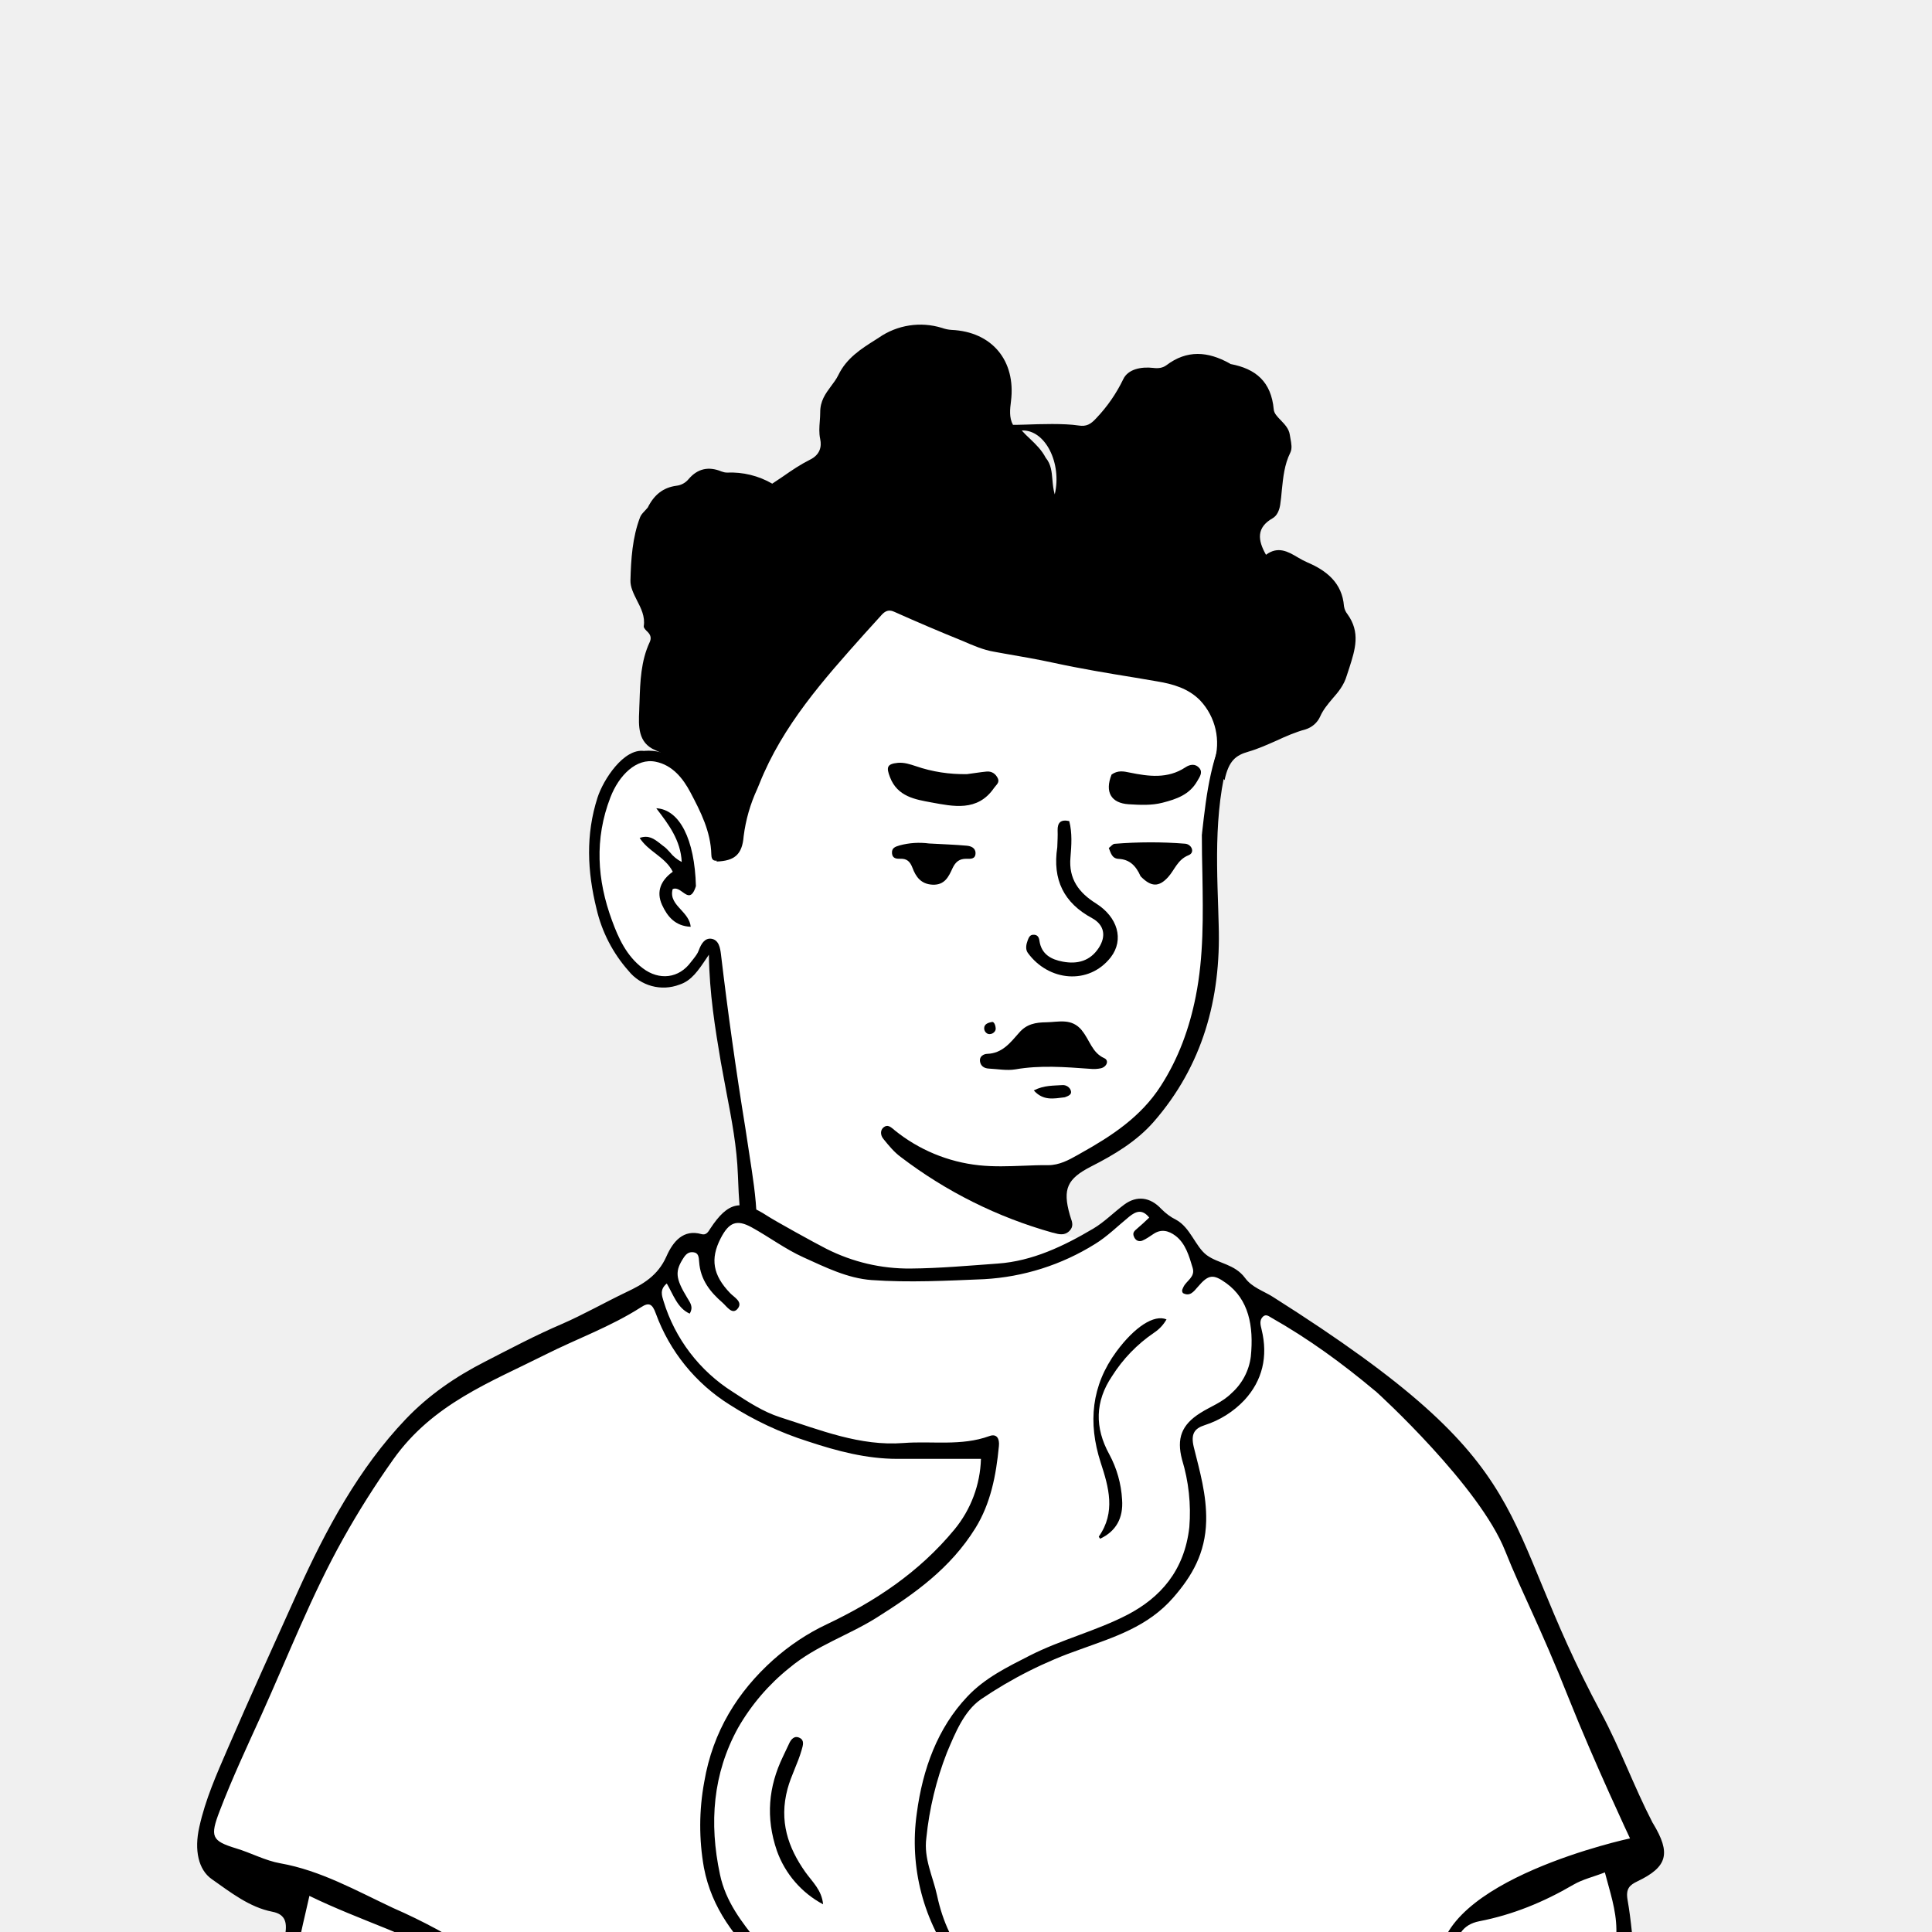
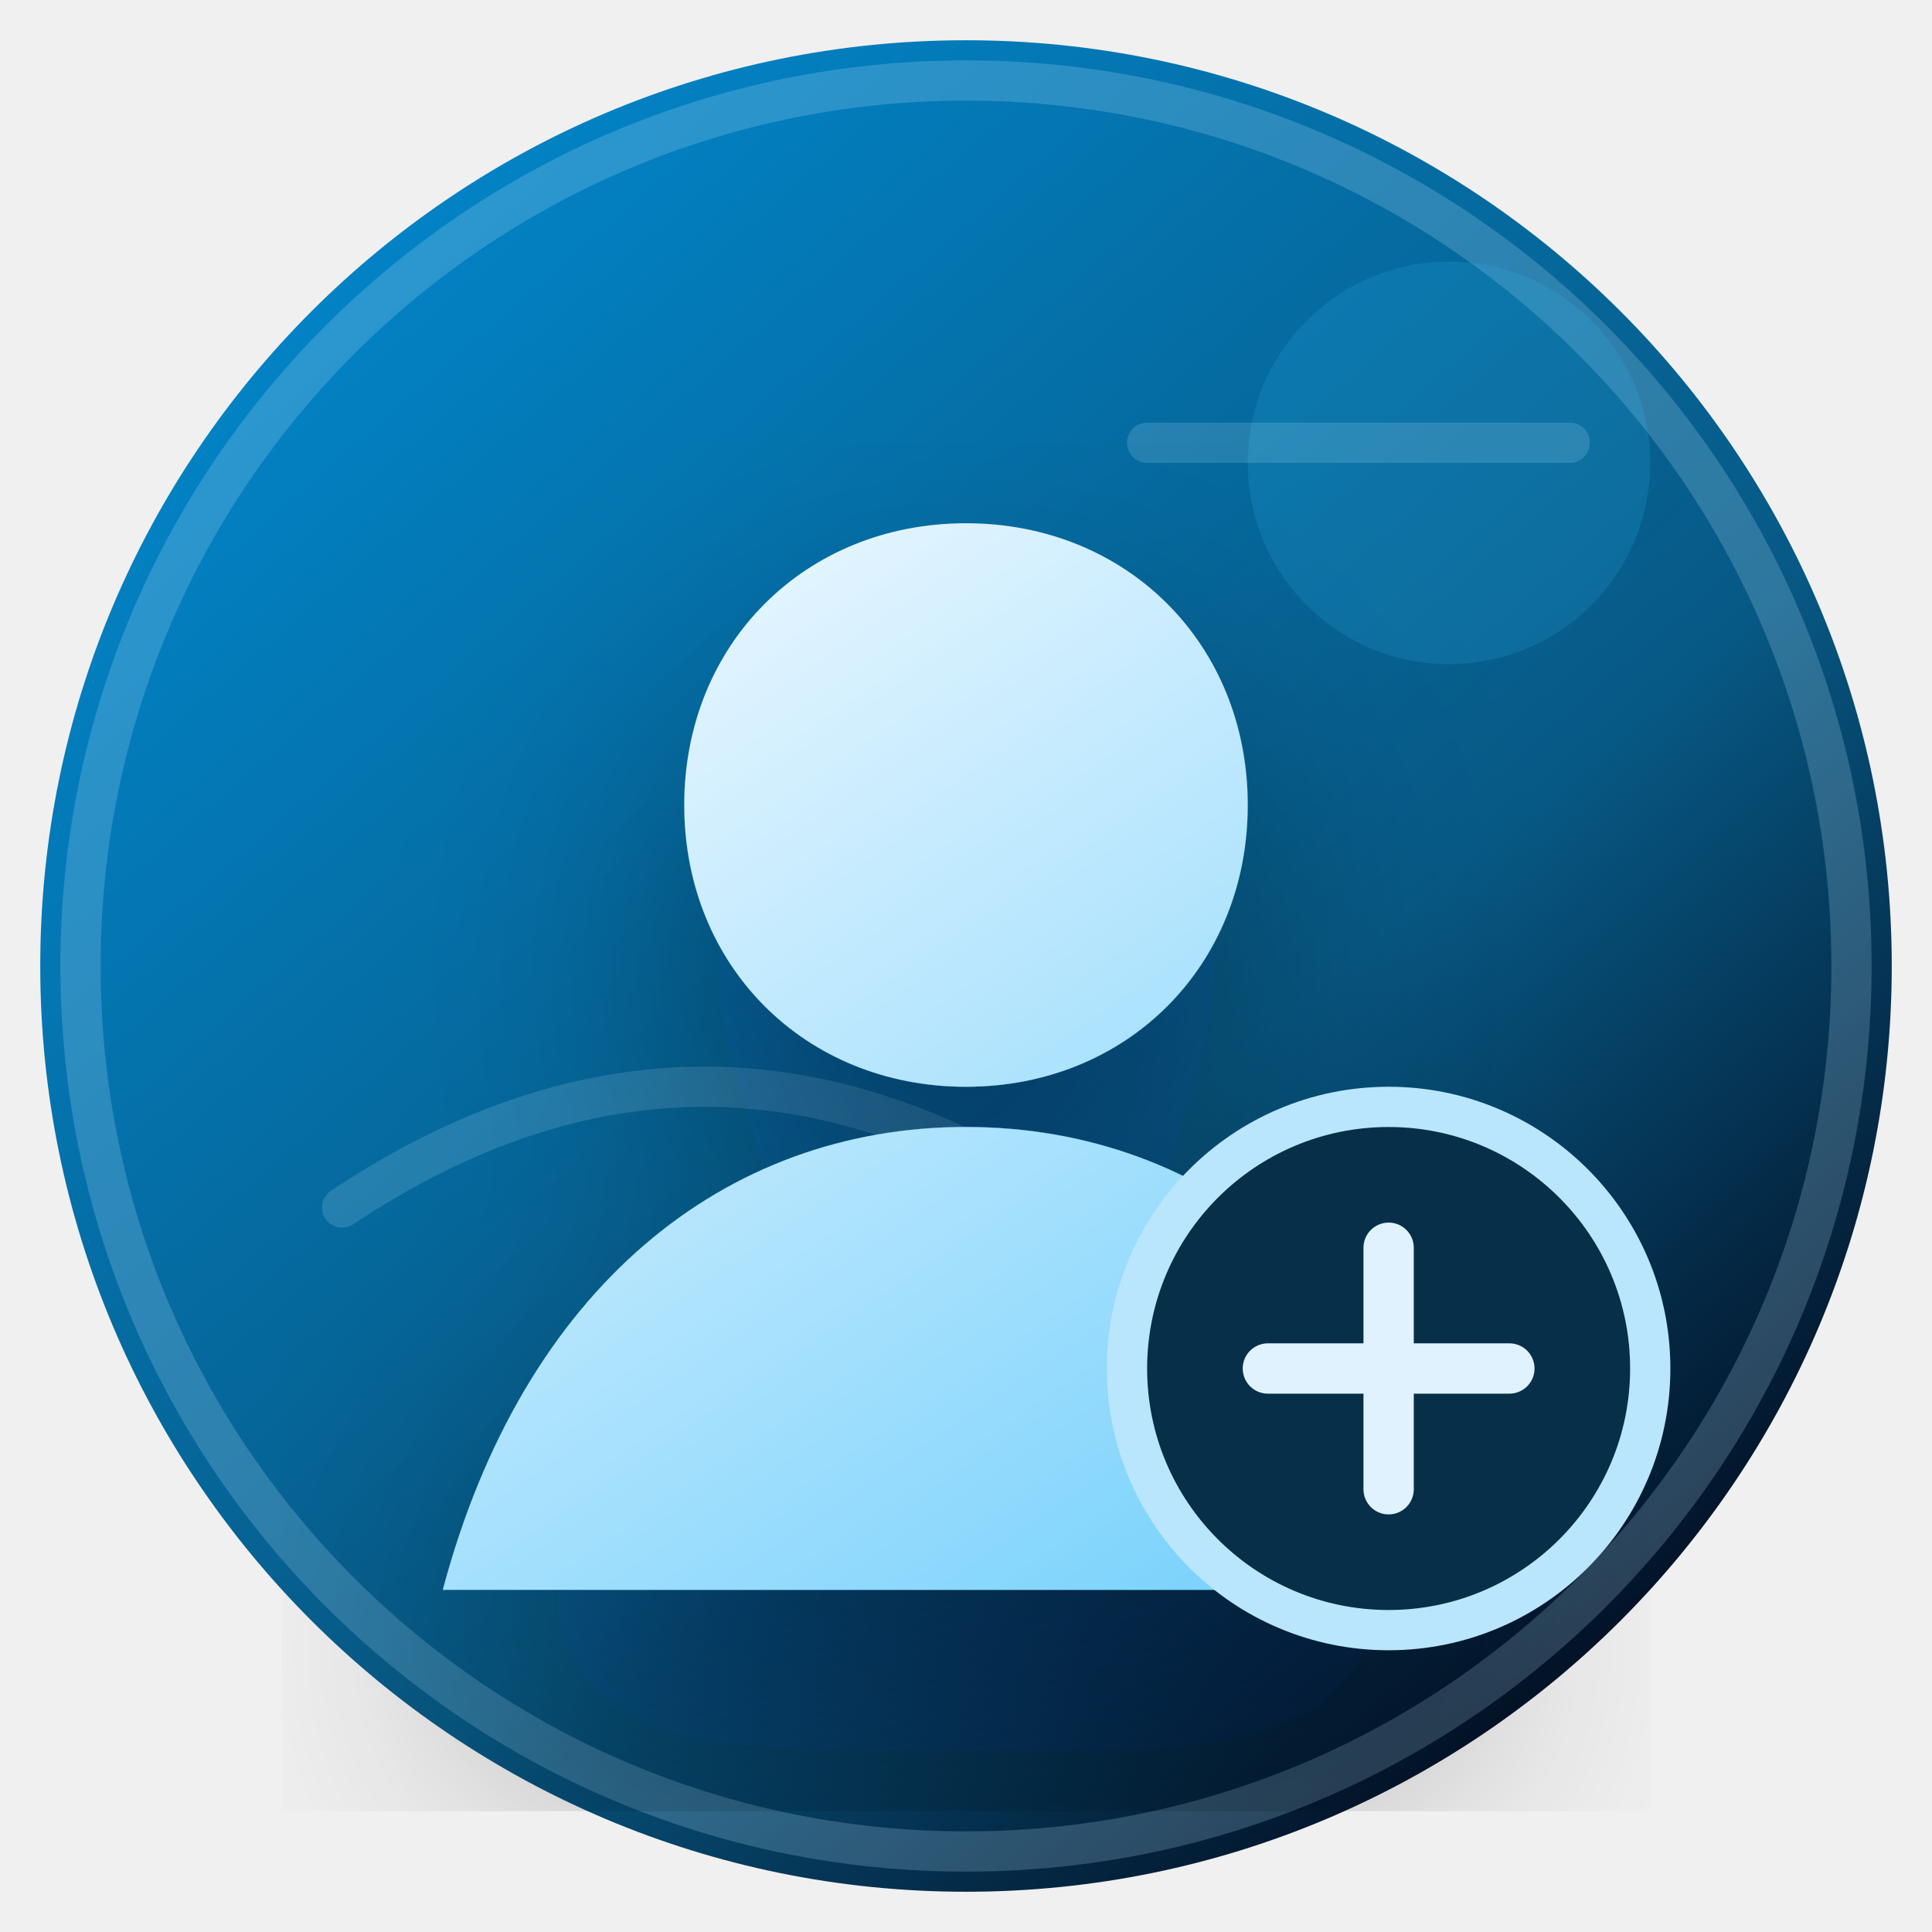
- <svg xmlns="http://www.w3.org/2000/svg" viewBox="0 0 1744 1744" fill="none" shape-rendering="auto">
-   <mask id="viewboxMask">
-     <rect width="1744" height="1744" rx="0" ry="0" x="0" y="0" fill="#fff" />
-   </mask>
-   <g mask="url(#viewboxMask)">
-     <g transform="translate(531 487)">
-       <path d="M554 727.7c-99.2 297-363.8 388.6-503.7 19.8-19.3-50.7 31-69.5 66.2-91.9 24.1-15.3 36.8-28.5 35.3-42.2-7-64.4-36.9-243.8-36.9-243.8l-3-5.8s.7-1.6-2.2 1.2c-3 3-9.9 34.2-37 34.2-24.5 0-49.2-10.9-61-86.3C7.2 285.6 9.6 214 40 201c12.5-5.3 24-7.2 35.2-.8 11.3 6.4-13-22 112-126C268.4 6.4 396.7-3.5 448.5 8 500.3 19.5 552 44.8 574.9 98.5c27.8 65-25.9 114.3-14 262.5-2.2 53.6.8 171.2-146.6 210.6-28 7.5-19.3 48.4 22.7 58.4 67 21 117 72.3 117 97.9" fill="#fff" />
-       <path fill-rule="evenodd" clip-rule="evenodd" d="m554 266.2.1-1.4c4.1-36.4 8.2-71.7 27.1-103.4 6.5 4.4 5.7 10 3.7 15.2-19.9 51.2-18 104.4-16.2 157.6l.4 14c2.1 66.4-14.5 126.8-58.7 177.5-15.4 17.6-35.8 29.8-56.5 40.3-21.4 11-25.9 20.1-19.2 43.6l.8 2.6c1.4 3.9 2.8 7.9-1 11.8-4.5 4.6-9.5 3.3-14.8 1.8l-.6-.1a406.4 406.4 0 0 1-137-68.3c-6-4.4-10.8-10.3-15.5-16.1l-.3-.4c-2.5-3-3-7.8.5-10.4 3.3-2.5 5.8-.5 8.7 1.8l1 .9a145.5 145.5 0 0 0 76.3 31.7c13.4 1.4 26.6.9 40 .4 7.4-.3 14.8-.6 22.3-.5 10.2 0 18.7-4.7 26.7-9.2l2.8-1.6c27.8-15.5 54.3-32.8 72.2-60.7 16.1-25 25.9-52.2 31.6-80.9 7.2-36.1 6.6-72.7 6-109.8-.3-12-.5-24.2-.5-36.4ZM50.6 190.8c21.9-1.7 34 11.2 44.3 26.3a140.4 140.4 0 0 1 22.4 61.5c.5 3.7 1 7.6-1.2 11.3-4.5.6-4.9-3-5-5.6-.5-20.7-9.7-38.7-18.9-56.1-6.6-12.5-16.2-24.6-31.4-27.6-17.2-3.5-33 12-40.8 32.2-14.5 37.6-12 74.6 1.4 111 5.8 15.9 13.1 32.1 27.8 43.2 14.8 11.3 32.7 9.3 43.6-5.7l2-2.5c2-2.6 4-5.1 5-8 2.1-5.8 5.4-11.2 11.3-10.4 6.8 1 8 8.3 8.7 14a3661 3661 0 0 0 22 156.7l5.9 38.8c2.6 17.1 5.6 41.7 3.6 52.1a28 28 0 0 0-.3 2.2c-.4 2.8-.6 5-4.2 5.5-4.9.8-7-2-7.7-6.4-2.3-17-3-23.6-4-49.6-.9-25.2-5.6-50-10.4-74.9l-5-27c-5.2-30.8-10.3-62-10.8-97l-2 3c-7.6 11.3-13.7 20.5-24.5 24a40.5 40.5 0 0 1-46.1-12.5 127.8 127.8 0 0 1-28.8-55.8c-8.4-34-9.9-67.1.9-100.6 5.2-16.1 23.7-44.7 42.2-42Zm34.6 127.5c4.4 3.2 8.4 6 12-5.4-1.1-42.2-14.7-69.2-35.8-70.3 11.2 14.6 22 28.8 23 48.5a32.3 32.3 0 0 1-10.7-8.8c-2-2.2-4-4.4-6.5-6l-3-2.4c-4.8-3.6-9.7-7.4-17.8-4.5 3.8 5.8 9 10 14.3 14 6 4.7 12 9.3 15.6 16.5-10.6 7.7-15.2 17.7-9.7 29.9 4.8 10.5 11.9 19.2 25.9 19.8-.6-6.3-4.7-10.9-8.8-15.4-5-5.4-9.7-10.6-7.5-18.6 3.2-1.5 6.2.7 9 2.7Z" fill="#000" />
-     </g>
-     <g transform="translate(178 1057)">
-       <path d="M1294.6 717H83.4l8.6-63.2S14.3 627.3 6.5 612c-7.8-15.3 84.3-214 97-245.4 12.6-31.5 76.6-148 135.7-174 39.7-17.3 137.8-75.2 175-91.5C419 99 431 81 438.6 68c7.6-13.2 15.7 13.4 42-28.5 6.7-10.6 34.7 7 50.7 17.3 13.6 9 36.7 44.5 142.6 37.8C817.5 85.7 837 19.3 853.6 29c24 14 53.8 56.5 53.8 56.5s109.8 69 138.7 91.6c59.5 46.4 123.1 81.9 180.6 251.6 19.9 58.6 78 160.2 86 173.2 8.2 13.1-27 36-27 36l8.9 79.1Z" fill="#fff" />
-       <path d="M1063.5 198.7c-30.2-25.3-60-47-93.8-66.2-2.3-1.3-4.7-3.4-7.4-1.2-3.7 3.2-2.5 7.6-1.5 11.7 6.1 24.7.6 46.4-15.4 63.8a85.1 85.1 0 0 1-36 22.7c-9.3 3-12.6 8-9.8 19.7 5.4 21.8 11.7 43.1 11.2 66.9-.7 29-12.8 49.6-29.5 68.8-23 26.6-53.7 35.9-83.7 46.8a383.3 383.3 0 0 0-90.2 45.3c-15.2 10.7-23 30-30.6 48a292.5 292.5 0 0 0-18.6 77.1c-2.5 18.7 6 34.8 9.7 52 5 23.3 14.4 44.4 30.3 62-3.9.9-7.7.9-12.6.9a182.8 182.8 0 0 1-36-137.3c5.3-39.8 18.7-76.8 45.6-105.2 16-17 36.4-26.8 56.3-37 28.7-14.6 60-22.2 88.5-37 29-15.2 51.2-39.3 55.6-79a164 164 0 0 0-6.6-61c-5-19-.5-31.3 16.5-42 9.4-6 19.7-9.4 28.3-18a53 53 0 0 0 17.3-32.9c2.8-27.8-2-51.7-22.2-66.3-11.7-8.4-16-8-25.6 3.3-3.8 4.4-7.2 9-13.4 5.7-1.7-2.1-.3-4 .5-5.8 2.8-5.6 10.7-8.8 8.2-17-3.2-10.7-6.4-22-15.4-28.9-6.4-4.8-13-6.4-20-1.7-3.3 2.2-6.5 4.5-10 6-1.4.6-3 .6-4.5 0-1.4-.7-2.5-2-3.1-3.6-1.6-3.6.6-5.3 2.8-7.2 3.6-3 7-6.2 11-10-6.4-8-12.1-5.6-18-.9-10.3 8.4-20 18.1-31 24.8a211.2 211.2 0 0 1-100 31.7c-33.9 1.4-67.8 3.2-101.6.8C587 96.9 567.2 87 547.3 78c-16.4-7.4-31-18.4-46.8-27.1-13.5-7.4-20.5-4.6-28 10-9.5 18.5-7 33.2 8.6 49.4 3.6 3.8 11.3 7.6 7.2 13.5-5 7-10.2-1.5-14.1-4.9-10.8-9.4-20-20.4-21.1-37-.3-4-.5-8-5.2-8.5-3.6-.4-6 .9-8.5 4.5-8.2 12.4-8 18.6 3 36.7 2.5 4.3 5.8 8 2.2 14.2-11-4.8-14.8-17.1-20.7-27.2-6.6 5.5-4.4 11-2.9 16a147.9 147.9 0 0 0 62.4 81.8c13.7 9 27.5 18 42.7 22.9 36.4 11.6 72.3 26.3 111.4 23.3 25.9-2 52.2 3 77.7-6.3 6.7-2.4 9.2 2.5 8.5 9.1-2.5 26.3-7.4 51.7-21.2 74-22.7 36.6-55.2 59.4-88.8 80.6-25.8 16.3-54.8 25.3-79 45.5a190.8 190.8 0 0 0-46.5 54.3C465.5 544 462 588.6 471.9 635c5.2 24.8 19.8 43.2 34.4 61.4 5.3 6.6 11.2 12.7 17 19.8-3.8.9-7.7.9-12.5.9-24.9-24.6-46.3-51-53.4-88.3a217 217 0 0 1 .3-77.2c7.8-46 30.5-81.7 62.1-110.1 14.8-13.2 31-24 48.4-32.2 43.2-20.5 83.2-46.6 115.5-85.8a105 105 0 0 0 23.8-63.6H632c-27.8 0-54.3-7-80.8-15.8a296 296 0 0 1-70.4-33 163 163 0 0 1-66.8-82.4c-3.2-9-6.4-10.2-13.3-5.7-27.6 17.7-57.8 28.4-86.6 42.9-49.3 24.8-101.5 44.3-137.1 94.5a789 789 0 0 0-45.2 71.5C103.4 382.6 82.1 437.6 58 491c-13 28.6-26.3 57-37.6 86.5-9 23.4-7.5 27.2 14.7 34 13.4 4 26.3 11.1 40 13.5 36.2 6.4 68.5 24.7 101.7 40.3a530 530 0 0 1 77.1 41.6c4.9 3.4 11.4 2.2 15 9.2-9.6.8-19.2 1-28.8.3-45.3-26-93-39.7-138.8-62-5 23-10.7 42.1-11.6 62.6H77.1c-2.8-9.2.5-17.6 2.1-26.3 2.1-11.3 1.2-19.6-11.4-22-20.5-4-37.4-17.3-54.6-29.4-12.1-8.4-16-26.2-11.3-47 5.5-25 15.6-47.6 25.5-70.5 20.5-47.5 42-94.5 63.2-141.6 25.8-57 55.5-112 97.7-156.2 21-22 45.2-38.4 71.6-51.9 22.8-11.7 45.6-23.8 69-33.8 20-8.7 39-19.6 58.7-29 14.6-6.9 28.3-14.7 36-32.2 6.1-13.8 15.5-24.6 31.5-20.1 4.2 1.2 6-1.6 8.1-5 16-24.3 28-26.8 51.8-11.2 6.6 4.3 42.5 24.2 53 29.5 23.8 12 49.6 18 75.7 17.8 26.4-.2 52.8-2.6 79.1-4.5C753.8 81.4 782 68 809 52c9.8-5.8 18.4-14.6 27.8-21.6 11.3-8.4 23.5-6.9 33.5 3.9 4 4 8.3 7.3 13.2 9.7 13.1 7 17.5 24.3 27.8 32 10.4 7.7 25.2 7.9 34.6 20.6 6.3 8.6 16.4 11.6 25 17 248.7 157.4 198.5 193.2 296.6 375.9 17.1 31.9 29.5 66.4 46.1 98.5.2.3.3.7.6 1 16.3 27 13.1 39.2-14 52.2-7.1 3.4-10.8 6.6-9 16.9 3.3 18.7 4.7 37.8 6.7 57.8-4 1-8 1-13.1 0-4.2-10.9-3.7-21.1-3.7-31.3-.2-17.7-5.8-33.8-10.4-51.4-10.2 4-20 6.2-28.4 11.1-27 15.8-55 27.2-85 33-15.1 3-21.7 13.5-21.7 30.9.2 3 .5 5.9 1 8.8-5.1.1-10.2-.3-15.2-1.2-2.6-76 172-113.3 172-113.3s-32.1-68.2-55.2-126.2c-26.7-67.2-42.4-95.4-57.5-133.3-23.2-58.5-113.7-141.4-117.1-144.3Z" fill="#000" />
-       <path d="M523.3 613.7c-10.3-30-7.6-58 5.5-85.1l5.3-11.2c2-4.7 5.2-8 9.8-5.6 4.4 2.2 3 6.6 1.7 11-3.4 12-9.4 22.8-12.7 35-7.8 29.1.5 53 16 75 6.4 9 14.9 16.3 16.1 29.2a88.3 88.3 0 0 1-41.7-48.3ZM829.8 163c16.4-22.2 34-33.7 45.2-29a35 35 0 0 1-11.2 12 133.7 133.7 0 0 0-38 39.3c-15.3 22.7-15.8 46.3-2.4 70.6a97.5 97.5 0 0 1 11.5 40.8c1.2 16.6-5.4 28.5-19.8 35.3-.5-.7-1.3-1.7-1.2-2 15.4-21.9 9-44.4 1.6-67-11.5-35.8-8.3-69.3 14.3-100Z" fill="#000" />
-     </g>
-     <g transform="translate(266 207)">
-       <path fill-rule="evenodd" clip-rule="evenodd" d="M344.5 231.5c-11.9 1.6-20.1 8.2-25.8 19.7l-2.7 3c-1.8 1.9-3.4 3.6-4.2 5.7-7 18.3-8.2 38-8.7 56.9-.2 6.1 2.8 12 5.8 18 3.7 7.2 7.6 14.7 6.2 23.5-.2 1.5 2 3.7 3.5 5.1 2.8 2.8 3.5 5.7 1.9 9.2-8 17.1-8.6 35.6-9.2 53.8l-.2 5-.1 3.5c-.6 13.1-1.3 28.6 14.4 35.2 22.4 9.5 35.3 26.6 44.8 47.8 7.5 16.8 9.7 34.7 10.7 52.8 16.2-.6 23.1-6.3 24.4-22.9a144 144 0 0 1 12.3-42.7l1.9-4.6c21-52.7 58-94.1 95-135.5L529 349c3.1-3.6 6.4-6.4 12.1-3.8a1843.6 1843.6 0 0 0 62.2 26.5c9.2 4 18.4 8 28 9.6l8.8 1.6c15 2.6 30.2 5.2 44.9 8.4 24.4 5.3 49 9.4 73.7 13.4l20 3.4c13.8 2.3 28 6.2 38.7 17.2A56.3 56.3 0 0 1 830 481c-1.7 5.7 2 9.2 6.1 13l3.3 3.2c3.8-17.5 10-22.4 21.6-25.7 8.6-2.5 16.8-6.2 25-9.8 8.6-4 17.3-7.8 26.5-10.3 5.8-1.8 10.7-6 13.2-11.6 2.6-6 6.8-11 11-16 5.3-6 10.5-12.3 13-20.9l2.3-7c5.3-16.6 10.3-32.1-1.8-48.7-1.6-2-2.6-4.4-3-7-1.6-21-15.8-32.2-33-39.5a75.7 75.7 0 0 1-8.6-4.5c-8.9-5.3-18-10.5-28.8-2.4-7.6-13.4-8.7-24.6 6-33 3.9-2.2 6-7 6.8-12 .7-4.4 1.1-9 1.5-13.4 1.2-11.5 2.3-23 7.6-33.7 1.9-3.8 1-8.3.2-12.7l-.6-3.5c-.8-5.6-4.7-9.5-8.2-13.2-3.1-3.2-6-6.1-6.3-9.7-2.3-25.1-16.2-36.7-39-41-.2 0-.4-.3-.6-.4-.2-.1-.3-.3-.5-.3-19.3-10.7-38.2-12.3-56.8 1.8-3.4 2.5-7.3 3-12 2.4-10.6-1.2-22.7 1-27 10.3a137.5 137.5 0 0 1-24.3 35.1c-5.1 5.6-9 7.7-16 6.6-13-2-34.6-1.3-48.2-.8-5 .1-9 .3-11 .2-3.6-6.5-2.7-14.2-1.8-21.3 4.6-36.6-17.1-62.8-53.7-64.4-3-.2-5.8-.8-8.6-1.8a65.8 65.8 0 0 0-57 8.8l-3.1 2c-12.7 8-26 16.4-33.4 31.7-1.8 3.7-4.3 7-6.7 10.2-4.9 6.6-9.8 13.3-9.7 23.6 0 2.7-.2 5.4-.4 8.1-.4 5.1-.8 10.4.4 16 1.5 7-.3 14.2-9.3 18.6-8.4 4.2-16.3 9.5-24 14.9l-10 6.7a74.8 74.8 0 0 0-40.8-10c-1.7 0-3.4-.4-5-1-11.6-4.8-21.6-2.7-29.8 7a16.7 16.7 0 0 1-11 5.9ZM684 226c-.6-7.1-1.2-14-6-19.7-3.7-7.1-8.8-12-14-17-2.6-2.4-5.2-4.9-7.7-7.7 21.2-1 36.5 29.5 29.8 57.7-1.3-4.4-1.7-8.9-2.1-13.3Z" fill="#000" />
-     </g>
-     <g transform="translate(791 871)">
-       <path d="M185.6 59.2c7.2 8.7 9.1 20 20.2 25 4.5 2 2.4 7.7-2.9 9.1a31 31 0 0 1-10.1.5c-22.4-1.6-44.7-3.4-67.2.5-7.7 1.3-16-.3-24-.7-4.3-.2-7.5-2.4-8-6.8s3.5-6.4 6.5-6.5c13.7-.4 21-10.2 28.8-19 6.8-8 15-9.4 24.8-9.5 11.1-.2 22.7-4 32 7.4ZM170.2 119.5c-10 1.2-19.5 3.4-28-6.2 9.4-4.8 17.9-4.2 26-4.8 3-.2 6.9 1.9 7.6 5.7.5 2.9-2.3 4.1-5.6 5.3ZM107.8 57.2c.3 4-5 6.8-8.2 4.4a5.4 5.4 0 0 1-2.2-4.4c0-3.9 3.8-5.1 7.2-5.7 1.3-.2 2.9 1.9 3.2 5.7Z" fill="#000" />
-     </g>
-     <g transform="translate(653 805)" />
-     <g transform="translate(901 668)">
-       <path d="M53.4 96.7c.2-5.7.5-10.4.3-15-.2-7.3 3-10.2 10.5-8.5 2.8 10.7 2 22 1.1 32.7-1.8 19.6 7.7 32 23 41.6 19.6 12.3 25.6 32.7 13.4 48.6-19.8 25.4-56.3 21.8-75-4.1-2.2-3.2-1.4-7.5 0-11.2.9-2.3 1.9-5 5-5 3.8-.2 5.2 2.2 5.6 5.5 1.8 12.3 10.8 16.9 21.2 18.8 13 2.4 24.5-.5 32.3-12.4 7-10.7 5-20.9-6-26.9-25.4-13.7-35.9-34.6-31.4-64Z" fill="#000" />
-     </g>
-     <g transform="translate(610 680)">
-       <path d="M419.6 111c-4.2-9.5-9.9-15.2-19.8-15.7-6-.3-7-5.1-8.9-9.8 2-1.5 3.5-3.7 5.3-3.8 21.1-1.7 42.4-1.8 63.5-.1 6 .4 9.3 8 3.2 10.4-10 4-12.5 13.2-18.5 19.8-8.2 9-15.2 9.1-24.8-.8ZM228.6 81.4c12.2.7 23.1 1 34 2 3.6.3 8 1.8 8 6.7 0 5.6-4.6 5.2-8.3 5.1-6.3 0-9.7 2.7-12.5 8.6-3.4 7.4-6.9 15.3-18 14.8-10.5-.5-15.1-7.2-18.1-15.2-2.2-5.7-5-8.4-11-8.2-3.4.1-7.1-.2-7.5-4.9-.4-5 3-6 7-7.2a67.9 67.9 0 0 1 26.4-1.7Z" fill="#000" />
-     </g>
-     <g transform="translate(610 680)" />
-     <g transform="translate(774 657)">
-       <path d="M98.9 41.8c6.6-.8 12-1.8 17.5-2.3 4.7-.5 8.2 1.8 10.3 6 1.9 4-1.5 6-3.4 8.8-14.9 21.7-37 16.6-56.8 13-14-2.6-30.4-5.1-37.1-22.7-3.5-9-2.8-12 7.1-13 5.7-.5 11 1.3 16.2 3 14.8 5.1 30.5 7.5 46.2 7.2ZM229.4 42.2c5.6-4 10.8-3 16.4-1.8 17.1 3.5 34.3 5.8 50.2-4.7 4.3-2.9 9.2-3.5 12.7.7 3.2 3.9.3 7.8-1.9 11.6-7 12.4-18.9 16.4-31.4 19.6-10 2.6-20.4 2-30.5 1.4-15.9-1-21.8-11-15.5-26.8Z" fill="#000" />
-     </g>
-     <g transform="translate(0 559)" />
+ <svg xmlns="http://www.w3.org/2000/svg" viewBox="0 0 96 96" fill="none">
+   <defs>
+     <linearGradient id="client-bg" x1="16" y1="12" x2="82" y2="88" gradientUnits="userSpaceOnUse">
+       <stop stop-color="#0284c7" />
+       <stop offset=".6" stop-color="#075985" />
+       <stop offset="1" stop-color="#020617" />
+     </linearGradient>
+     <linearGradient id="client-user" x1="31" y1="25" x2="65" y2="75" gradientUnits="userSpaceOnUse">
+       <stop stop-color="#f0f9ff" />
+       <stop offset="1" stop-color="#7dd3fc" />
+     </linearGradient>
+     <filter id="client-shadow" x="14" y="14" width="68" height="76" filterUnits="userSpaceOnUse" color-interpolation-filters="sRGB">
+       <feDropShadow dx="0" dy="8" stdDeviation="7" flood-color="#020617" flood-opacity=".35" />
+     </filter>
+   </defs>
+   <circle cx="48" cy="48" r="46" fill="url(#client-bg)" />
+   <circle cx="48" cy="48" r="44" stroke="#bae6fd" stroke-opacity=".22" stroke-width="2" />
+   <circle cx="72" cy="23" r="10" fill="#38bdf8" fill-opacity=".16" />
+   <path d="M17 60c12-8 24-8 36 0M57 22h21" stroke="#bae6fd" stroke-opacity=".18" stroke-width="2" stroke-linecap="round" />
+   <g filter="url(#client-shadow)">
+     <path d="M48 26c-8 0-14 6-14 14s6 14 14 14 14-6 14-14-6-14-14-14Z" fill="url(#client-user)" />
+     <path d="M22 79c4-15 14-23 26-23s22 8 26 23H22Z" fill="url(#client-user)" />
  </g>
+   <circle cx="69" cy="68" r="13" fill="#082f49" stroke="#bae6fd" stroke-width="2" />
+   <path d="M63 68h12M69 62v12" stroke="#e0f2fe" stroke-width="2.5" stroke-linecap="round" />
</svg>
